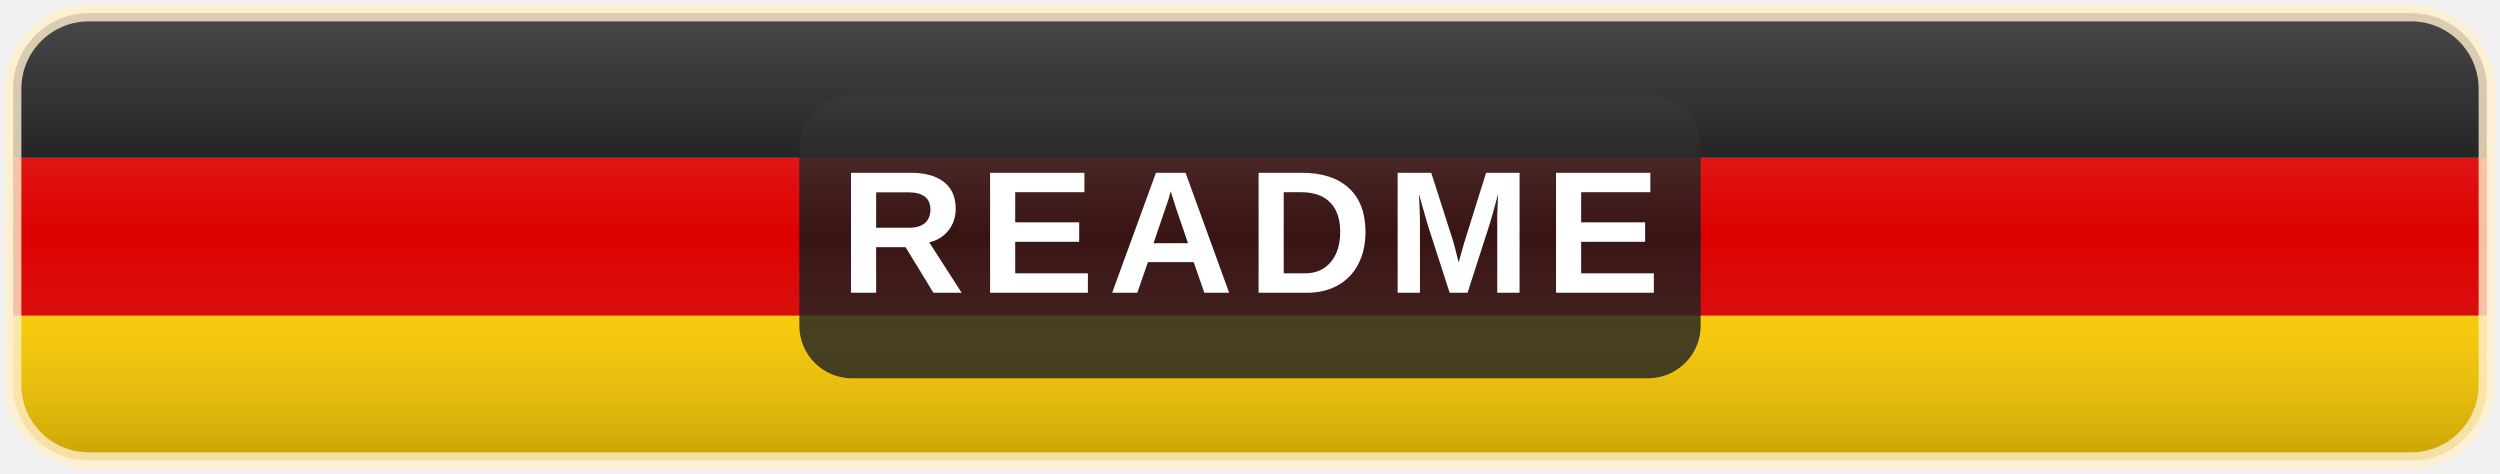
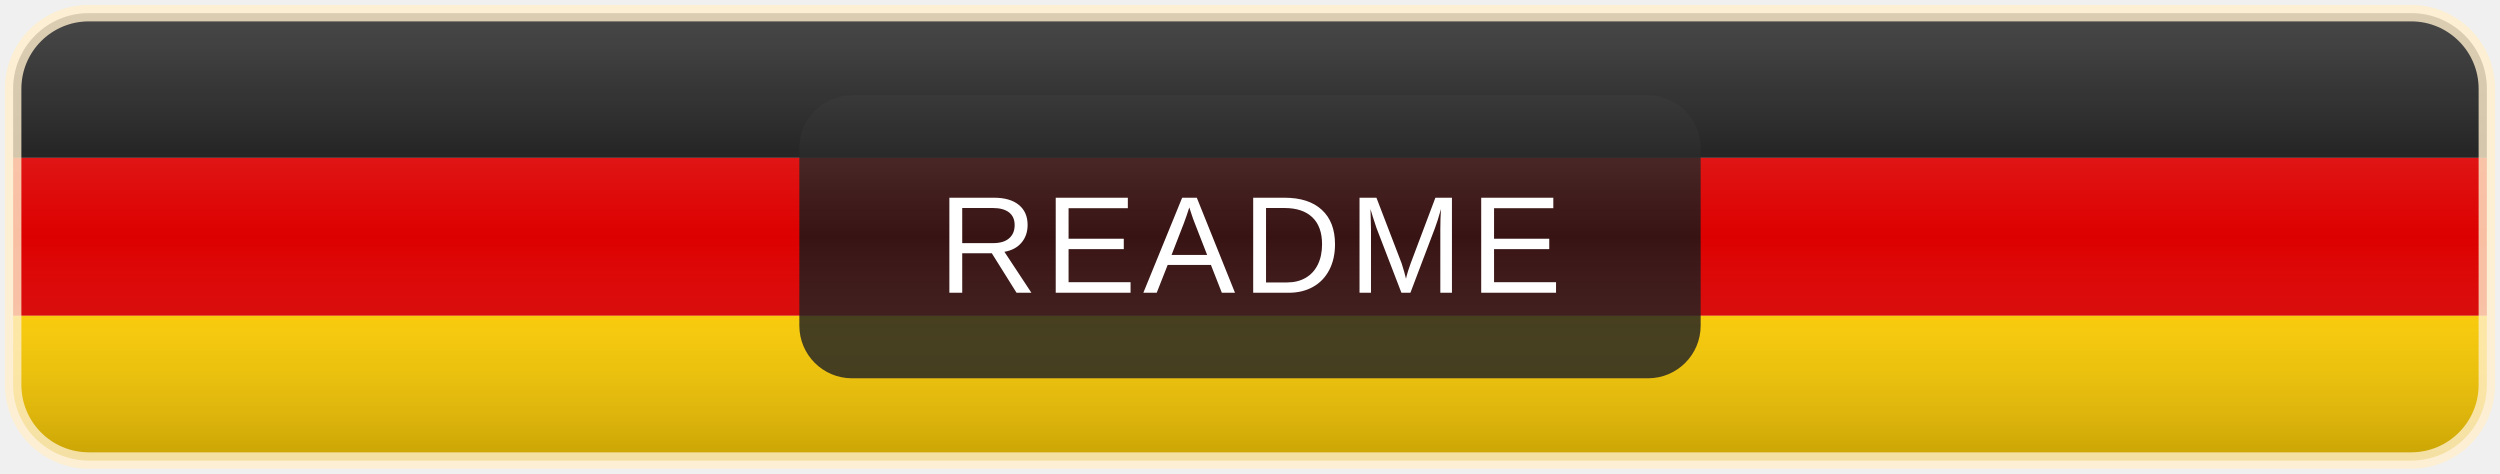
<svg xmlns="http://www.w3.org/2000/svg" width="760" height="144" viewBox="0 0 760 144" role="img" aria-label="Deutsche README">
  <defs>
    <clipPath id="rounded">
      <rect x="4" y="4" width="752" height="136" rx="23" />
    </clipPath>
    <linearGradient id="shine" x1="0" x2="0" y1="0" y2="1">
      <stop stop-color="#fff" stop-opacity=".25" />
      <stop offset=".5" stop-color="#fff" stop-opacity="0" />
      <stop offset="1" stop-color="#000" stop-opacity=".24" />
    </linearGradient>
  </defs>
  <g clip-path="url(#rounded)">
    <rect width="760" height="48" fill="#111111" />
    <rect y="48" width="760" height="48" fill="#DD0000" />
    <rect y="96" width="760" height="48" fill="#FFCE00" />
    <rect x="243" y="29" width="274" height="86" rx="16" fill="#171717" opacity=".83" />
    <rect width="760" height="144" fill="url(#shine)" />
  </g>
  <rect x="4" y="4" width="752" height="136" rx="23" fill="none" stroke="#ffefcc" stroke-opacity=".8" stroke-width="5" />
-   <text x="380" y="89" font-family="Arial,Helvetica,sans-serif" font-weight="800" font-size="53" text-anchor="middle" fill="white" letter-spacing="4">README</text>
+   <text x="380" y="89" font-family="Arial,Helvetica,sans-serif" font-weight="400" font-size="42" text-anchor="middle" fill="white" letter-spacing="2">README</text>
</svg>
